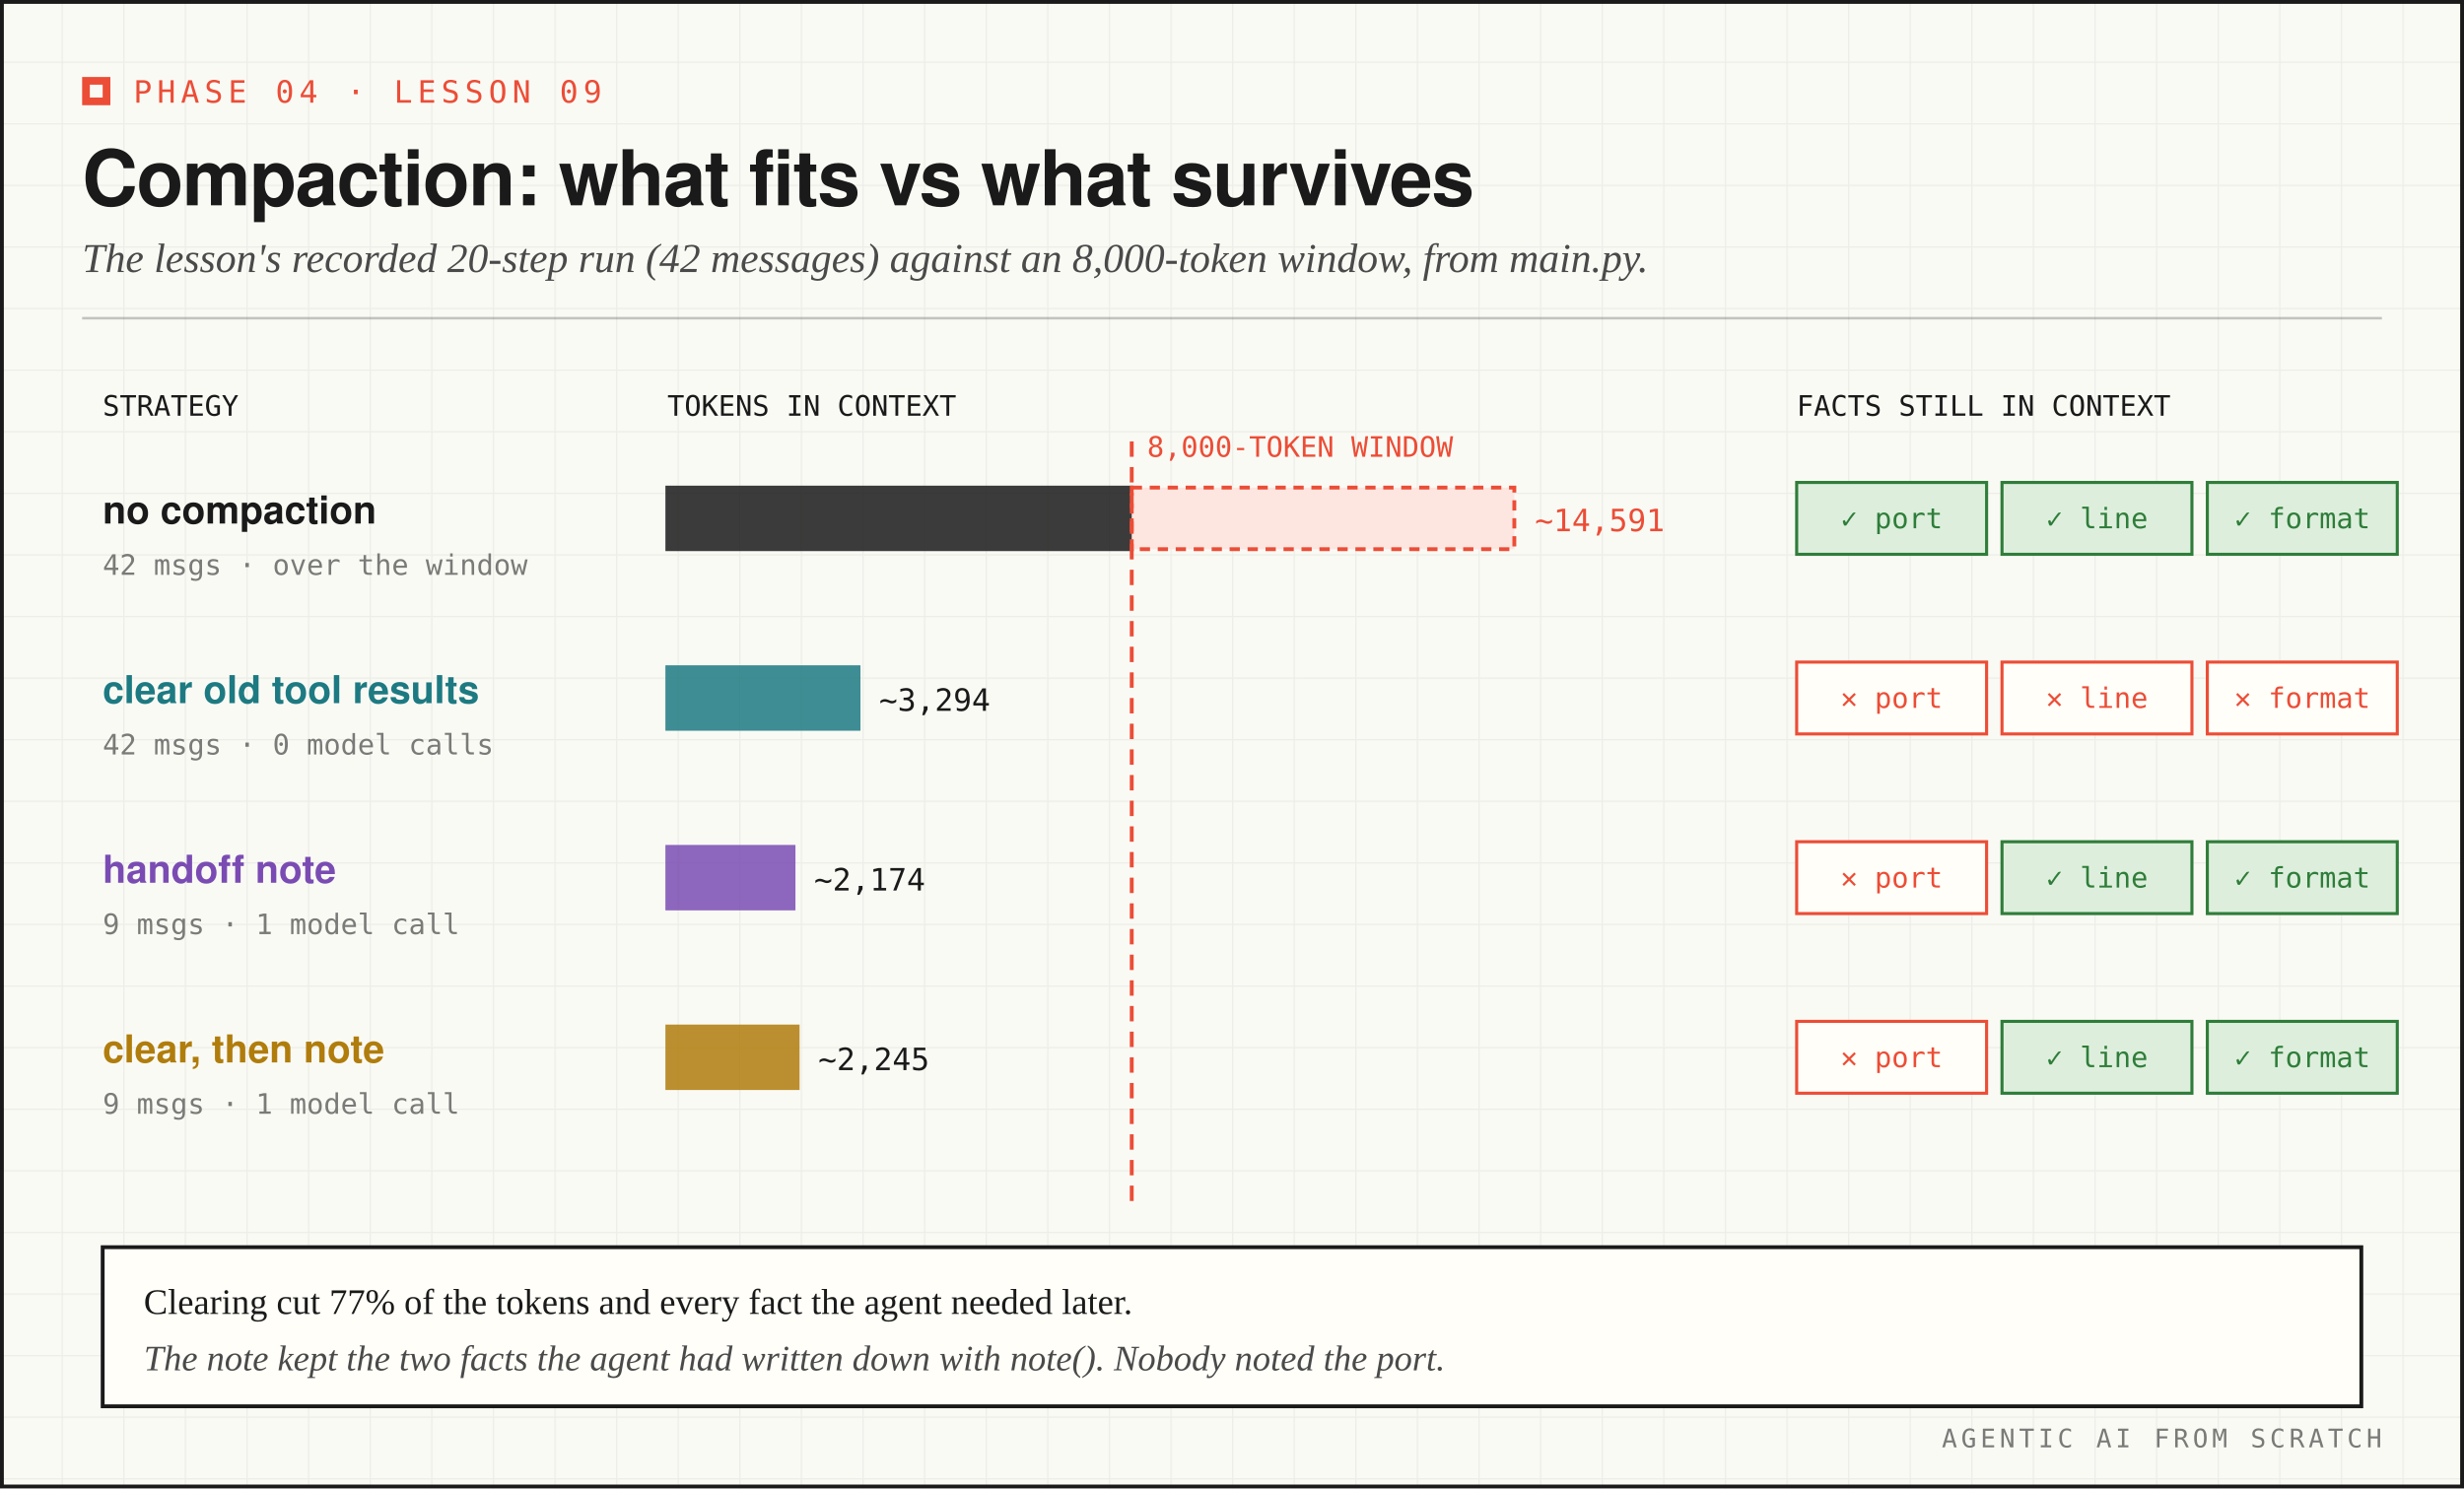
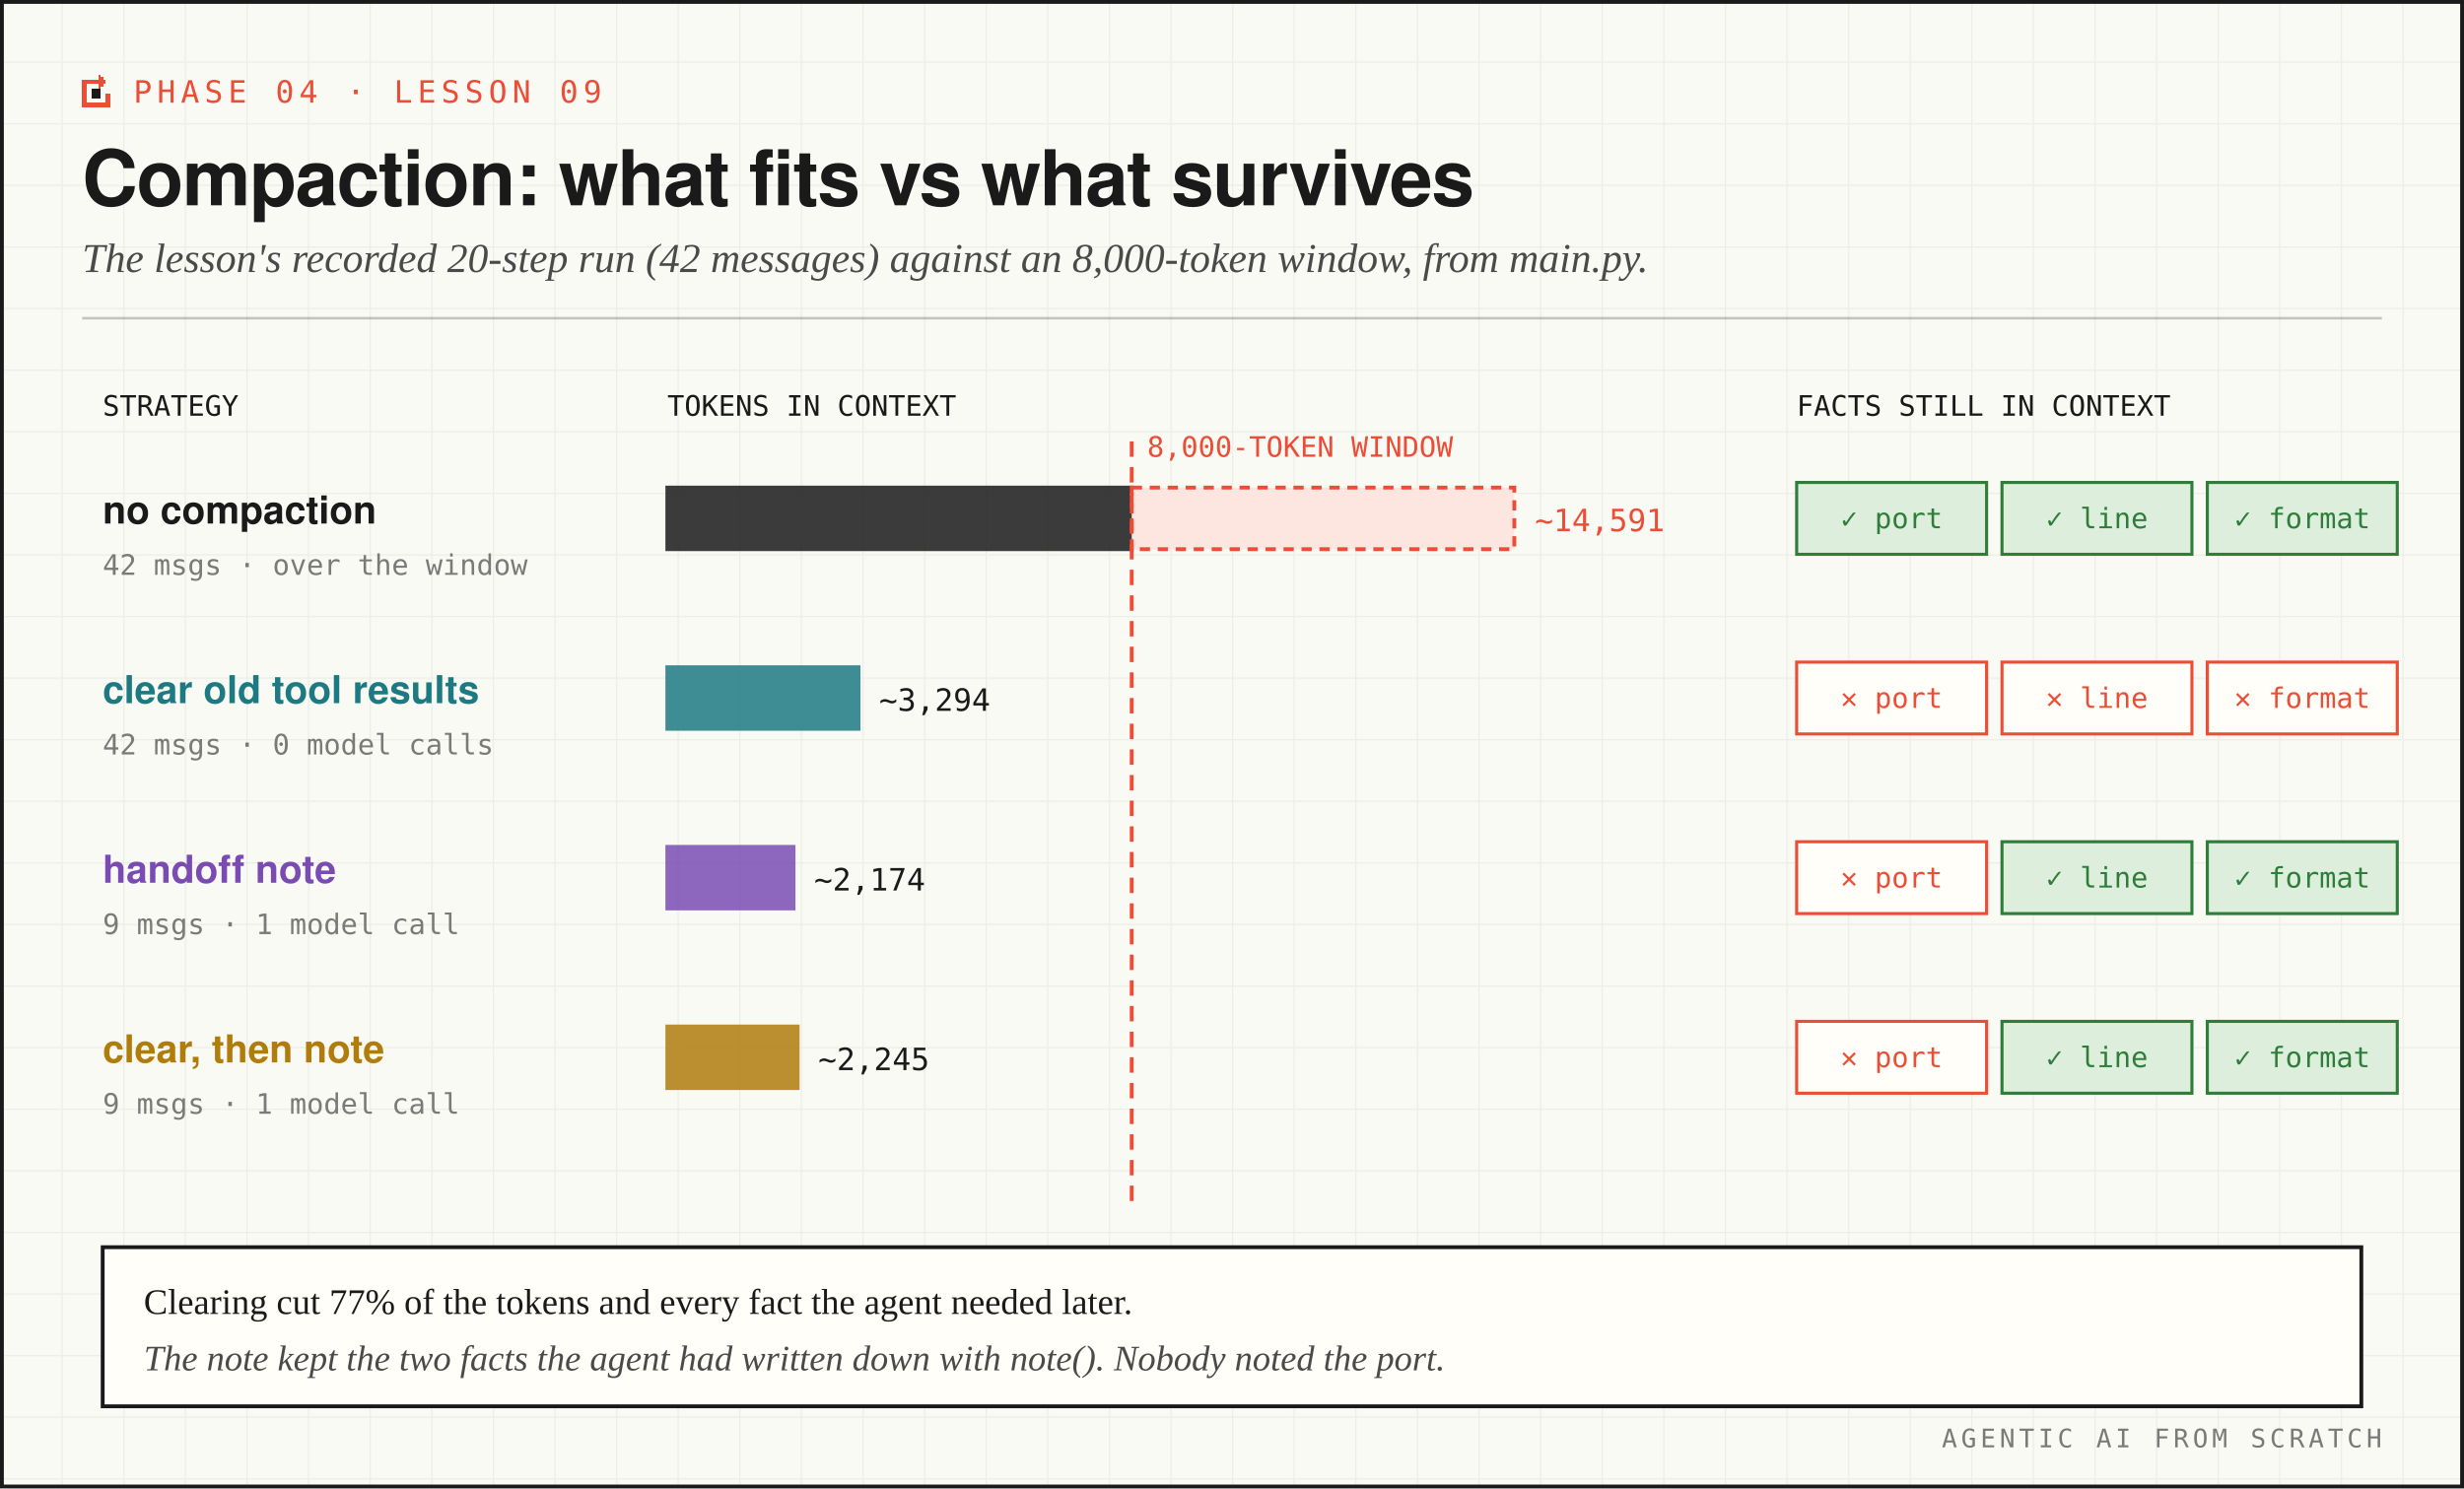
<svg xmlns="http://www.w3.org/2000/svg" width="960" height="580" viewBox="0 0 960 580" role="img" aria-label="Compaction: what fits vs what survives">
  <defs>
    <pattern id="grid" width="24" height="24" patternUnits="userSpaceOnUse">
      <path d="M24 0H0V24" fill="none" stroke="rgba(26,26,26,0.055)" stroke-width="1" />
    </pattern>
    <marker id="ar-ink" viewBox="0 0 10 10" refX="9" refY="5" markerWidth="7" markerHeight="7" orient="auto-start-reverse">
      <path d="M0 0L10 5L0 10z" fill="#1a1a1a" />
    </marker>
    <marker id="ar-ink-s" viewBox="0 0 10 10" refX="9" refY="5" markerWidth="7" markerHeight="7" orient="auto-start-reverse">
      <path d="M0 0L10 5L0 10z" fill="#1a1a1a" />
    </marker>
    <marker id="ar-red" viewBox="0 0 10 10" refX="9" refY="5" markerWidth="7" markerHeight="7" orient="auto-start-reverse">
      <path d="M0 0L10 5L0 10z" fill="#EC4D36" />
    </marker>
    <marker id="ar-red-s" viewBox="0 0 10 10" refX="9" refY="5" markerWidth="7" markerHeight="7" orient="auto-start-reverse">
      <path d="M0 0L10 5L0 10z" fill="#EC4D36" />
    </marker>
    <marker id="ar-teal" viewBox="0 0 10 10" refX="9" refY="5" markerWidth="7" markerHeight="7" orient="auto-start-reverse">
      <path d="M0 0L10 5L0 10z" fill="#1d7a82" />
    </marker>
    <marker id="ar-teal-s" viewBox="0 0 10 10" refX="9" refY="5" markerWidth="7" markerHeight="7" orient="auto-start-reverse">
      <path d="M0 0L10 5L0 10z" fill="#1d7a82" />
    </marker>
    <marker id="ar-amber" viewBox="0 0 10 10" refX="9" refY="5" markerWidth="7" markerHeight="7" orient="auto-start-reverse">
      <path d="M0 0L10 5L0 10z" fill="#b07d0c" />
    </marker>
    <marker id="ar-amber-s" viewBox="0 0 10 10" refX="9" refY="5" markerWidth="7" markerHeight="7" orient="auto-start-reverse">
      <path d="M0 0L10 5L0 10z" fill="#b07d0c" />
    </marker>
    <marker id="ar-violet" viewBox="0 0 10 10" refX="9" refY="5" markerWidth="7" markerHeight="7" orient="auto-start-reverse">
      <path d="M0 0L10 5L0 10z" fill="#7a4cb3" />
    </marker>
    <marker id="ar-violet-s" viewBox="0 0 10 10" refX="9" refY="5" markerWidth="7" markerHeight="7" orient="auto-start-reverse">
      <path d="M0 0L10 5L0 10z" fill="#7a4cb3" />
    </marker>
    <marker id="ar-mute" viewBox="0 0 10 10" refX="9" refY="5" markerWidth="7" markerHeight="7" orient="auto-start-reverse">
      <path d="M0 0L10 5L0 10z" fill="#7a7a78" />
    </marker>
    <marker id="ar-mute-s" viewBox="0 0 10 10" refX="9" refY="5" markerWidth="7" markerHeight="7" orient="auto-start-reverse">
      <path d="M0 0L10 5L0 10z" fill="#7a7a78" />
    </marker>
    <marker id="ar-green" viewBox="0 0 10 10" refX="9" refY="5" markerWidth="7" markerHeight="7" orient="auto-start-reverse">
      <path d="M0 0L10 5L0 10z" fill="#2f7d3a" />
    </marker>
    <marker id="ar-green-s" viewBox="0 0 10 10" refX="9" refY="5" markerWidth="7" markerHeight="7" orient="auto-start-reverse">
      <path d="M0 0L10 5L0 10z" fill="#2f7d3a" />
    </marker>
  </defs>
  <rect width="960" height="580" fill="#fafaf5" />
  <rect width="960" height="580" fill="url(#grid)" />
  <rect x="0.75" y="0.75" width="958.5" height="578.5" fill="none" stroke="#1a1a1a" stroke-width="1.5" />
-   <rect x="32" y="30" width="11" height="11" fill="#EC4D36" />
-   <rect x="35" y="33" width="5" height="5" fill="#fafaf5" />
+   <g transform="translate(30.1667 28.1667) scale(0.916667)" shape-rendering="crispEdges">
+     <path d="M2 3h7v2H4v8h8V9h2v6H2zM9 1h1v6H9zM10 2h1v4h-1zM11 3h1v2h-1z" fill="#EC4D36" />
+     <path d="M6 7h4v4H6z" fill="#1a1a1a" />
+   </g>
  <text x="52" y="40" font-family="'JetBrains Mono',ui-monospace,Menlo,Consolas,monospace" font-size="12" letter-spacing="2" fill="#EC4D36">PHASE 04 · LESSON 09</text>
  <text x="32" y="80" font-family="'Space Grotesk','Helvetica Neue',Helvetica,Arial,sans-serif" font-size="30" font-weight="700" letter-spacing="-0.5" fill="#1a1a1a">Compaction: what fits vs what survives</text>
  <text x="32" y="106" font-family="'Source Serif 4',Georgia,'Times New Roman',serif" font-size="16" font-style="italic" fill="#4a4a4a">The lesson's recorded 20-step run (42 messages) against an 8,000-token window, from main.py.</text>
  <line x1="32" y1="124" x2="928" y2="124" stroke="#1a1a1a" stroke-width="1" opacity="0.25" />
  <text x="40" y="162" font-family="'JetBrains Mono',ui-monospace,Menlo,Consolas,monospace" font-size="11" fill="#1a1a1a">STRATEGY</text>
  <text x="260" y="162" font-family="'JetBrains Mono',ui-monospace,Menlo,Consolas,monospace" font-size="11" fill="#1a1a1a">TOKENS IN CONTEXT</text>
  <text x="700" y="162" font-family="'JetBrains Mono',ui-monospace,Menlo,Consolas,monospace" font-size="11" fill="#1a1a1a">FACTS STILL IN CONTEXT</text>
  <text x="40" y="204" font-family="'Space Grotesk','Helvetica Neue',Helvetica,Arial,sans-serif" font-size="15" fill="#1a1a1a" font-weight="600">no compaction</text>
  <text x="40" y="224" font-family="'JetBrains Mono',ui-monospace,Menlo,Consolas,monospace" font-size="11" fill="#7a7a78">42 msgs · over the window</text>
  <rect x="260" y="190" width="180.933" height="24" fill="#1a1a1a" stroke="#1a1a1a" stroke-width="1.5" opacity="0.85" />
  <rect x="440.933" y="190" width="149.067" height="24" fill="#fde5e0" stroke="#EC4D36" stroke-width="1.5" stroke-dasharray="4 3" />
  <text x="598.0" y="207" font-family="'JetBrains Mono',ui-monospace,Menlo,Consolas,monospace" font-size="12" fill="#EC4D36">~14,591</text>
  <rect x="700" y="188" width="74" height="28" fill="#ddefdc" stroke="#2f7d3a" stroke-width="1.2" />
  <text x="737.0" y="205.85" font-family="'JetBrains Mono',ui-monospace,Menlo,Consolas,monospace" font-size="11" fill="#2f7d3a" text-anchor="middle">✓ port</text>
  <rect x="780" y="188" width="74" height="28" fill="#ddefdc" stroke="#2f7d3a" stroke-width="1.2" />
  <text x="817.0" y="205.85" font-family="'JetBrains Mono',ui-monospace,Menlo,Consolas,monospace" font-size="11" fill="#2f7d3a" text-anchor="middle">✓ line</text>
  <rect x="860" y="188" width="74" height="28" fill="#ddefdc" stroke="#2f7d3a" stroke-width="1.2" />
  <text x="897.0" y="205.85" font-family="'JetBrains Mono',ui-monospace,Menlo,Consolas,monospace" font-size="11" fill="#2f7d3a" text-anchor="middle">✓ format</text>
  <text x="40" y="274" font-family="'Space Grotesk','Helvetica Neue',Helvetica,Arial,sans-serif" font-size="15" fill="#1d7a82" font-weight="600">clear old tool results</text>
  <text x="40" y="294" font-family="'JetBrains Mono',ui-monospace,Menlo,Consolas,monospace" font-size="11" fill="#7a7a78">42 msgs · 0 model calls</text>
  <rect x="260" y="260" width="74.499" height="24" fill="#1d7a82" stroke="#1d7a82" stroke-width="1.5" opacity="0.85" />
  <text x="342.499" y="277" font-family="'JetBrains Mono',ui-monospace,Menlo,Consolas,monospace" font-size="12" fill="#1a1a1a">~3,294</text>
  <rect x="700" y="258" width="74" height="28" fill="#fffef9" stroke="#EC4D36" stroke-width="1.2" />
  <text x="737.0" y="275.85" font-family="'JetBrains Mono',ui-monospace,Menlo,Consolas,monospace" font-size="11" fill="#EC4D36" text-anchor="middle">✕ port</text>
  <rect x="780" y="258" width="74" height="28" fill="#fffef9" stroke="#EC4D36" stroke-width="1.2" />
  <text x="817.0" y="275.85" font-family="'JetBrains Mono',ui-monospace,Menlo,Consolas,monospace" font-size="11" fill="#EC4D36" text-anchor="middle">✕ line</text>
  <rect x="860" y="258" width="74" height="28" fill="#fffef9" stroke="#EC4D36" stroke-width="1.2" />
  <text x="897.0" y="275.85" font-family="'JetBrains Mono',ui-monospace,Menlo,Consolas,monospace" font-size="11" fill="#EC4D36" text-anchor="middle">✕ format</text>
  <text x="40" y="344" font-family="'Space Grotesk','Helvetica Neue',Helvetica,Arial,sans-serif" font-size="15" fill="#7a4cb3" font-weight="600">handoff note</text>
  <text x="40" y="364" font-family="'JetBrains Mono',ui-monospace,Menlo,Consolas,monospace" font-size="11" fill="#7a7a78">9 msgs · 1 model call</text>
  <rect x="260" y="330" width="49.169" height="24" fill="#7a4cb3" stroke="#7a4cb3" stroke-width="1.5" opacity="0.85" />
  <text x="317.169" y="347" font-family="'JetBrains Mono',ui-monospace,Menlo,Consolas,monospace" font-size="12" fill="#1a1a1a">~2,174</text>
  <rect x="700" y="328" width="74" height="28" fill="#fffef9" stroke="#EC4D36" stroke-width="1.2" />
  <text x="737.0" y="345.85" font-family="'JetBrains Mono',ui-monospace,Menlo,Consolas,monospace" font-size="11" fill="#EC4D36" text-anchor="middle">✕ port</text>
  <rect x="780" y="328" width="74" height="28" fill="#ddefdc" stroke="#2f7d3a" stroke-width="1.2" />
  <text x="817.0" y="345.85" font-family="'JetBrains Mono',ui-monospace,Menlo,Consolas,monospace" font-size="11" fill="#2f7d3a" text-anchor="middle">✓ line</text>
  <rect x="860" y="328" width="74" height="28" fill="#ddefdc" stroke="#2f7d3a" stroke-width="1.2" />
  <text x="897.0" y="345.85" font-family="'JetBrains Mono',ui-monospace,Menlo,Consolas,monospace" font-size="11" fill="#2f7d3a" text-anchor="middle">✓ format</text>
  <text x="40" y="414" font-family="'Space Grotesk','Helvetica Neue',Helvetica,Arial,sans-serif" font-size="15" fill="#b07d0c" font-weight="600">clear, then note</text>
  <text x="40" y="434" font-family="'JetBrains Mono',ui-monospace,Menlo,Consolas,monospace" font-size="11" fill="#7a7a78">9 msgs · 1 model call</text>
  <rect x="260" y="400" width="50.774" height="24" fill="#b07d0c" stroke="#b07d0c" stroke-width="1.5" opacity="0.85" />
  <text x="318.774" y="417" font-family="'JetBrains Mono',ui-monospace,Menlo,Consolas,monospace" font-size="12" fill="#1a1a1a">~2,245</text>
  <rect x="700" y="398" width="74" height="28" fill="#fffef9" stroke="#EC4D36" stroke-width="1.2" />
  <text x="737.0" y="415.85" font-family="'JetBrains Mono',ui-monospace,Menlo,Consolas,monospace" font-size="11" fill="#EC4D36" text-anchor="middle">✕ port</text>
  <rect x="780" y="398" width="74" height="28" fill="#ddefdc" stroke="#2f7d3a" stroke-width="1.2" />
  <text x="817.0" y="415.85" font-family="'JetBrains Mono',ui-monospace,Menlo,Consolas,monospace" font-size="11" fill="#2f7d3a" text-anchor="middle">✓ line</text>
  <rect x="860" y="398" width="74" height="28" fill="#ddefdc" stroke="#2f7d3a" stroke-width="1.2" />
  <text x="897.0" y="415.85" font-family="'JetBrains Mono',ui-monospace,Menlo,Consolas,monospace" font-size="11" fill="#2f7d3a" text-anchor="middle">✓ format</text>
  <line x1="440.933" y1="172" x2="440.933" y2="470" stroke="#EC4D36" stroke-width="1.5" stroke-dasharray="6 4" />
  <text x="446.933" y="178" font-family="'JetBrains Mono',ui-monospace,Menlo,Consolas,monospace" font-size="11" fill="#EC4D36">8,000-TOKEN WINDOW</text>
  <rect x="40" y="486" width="880" height="62" fill="#fffef9" stroke="#1a1a1a" stroke-width="1.5" />
  <text x="56" y="512" font-family="'Source Serif 4',Georgia,'Times New Roman',serif" font-size="14" fill="#1a1a1a">Clearing cut 77% of the tokens and every fact the agent needed later.</text>
  <text x="56" y="534" font-family="'Source Serif 4',Georgia,'Times New Roman',serif" font-size="14" fill="#4a4a4a" font-style="italic">The note kept the two facts the agent had written down with note(). Nobody noted the port.</text>
  <text x="928" y="564" font-family="'JetBrains Mono',ui-monospace,Menlo,Consolas,monospace" font-size="10" letter-spacing="1.5" fill="#7a7a78" text-anchor="end">AGENTIC AI FROM SCRATCH</text>
</svg>
